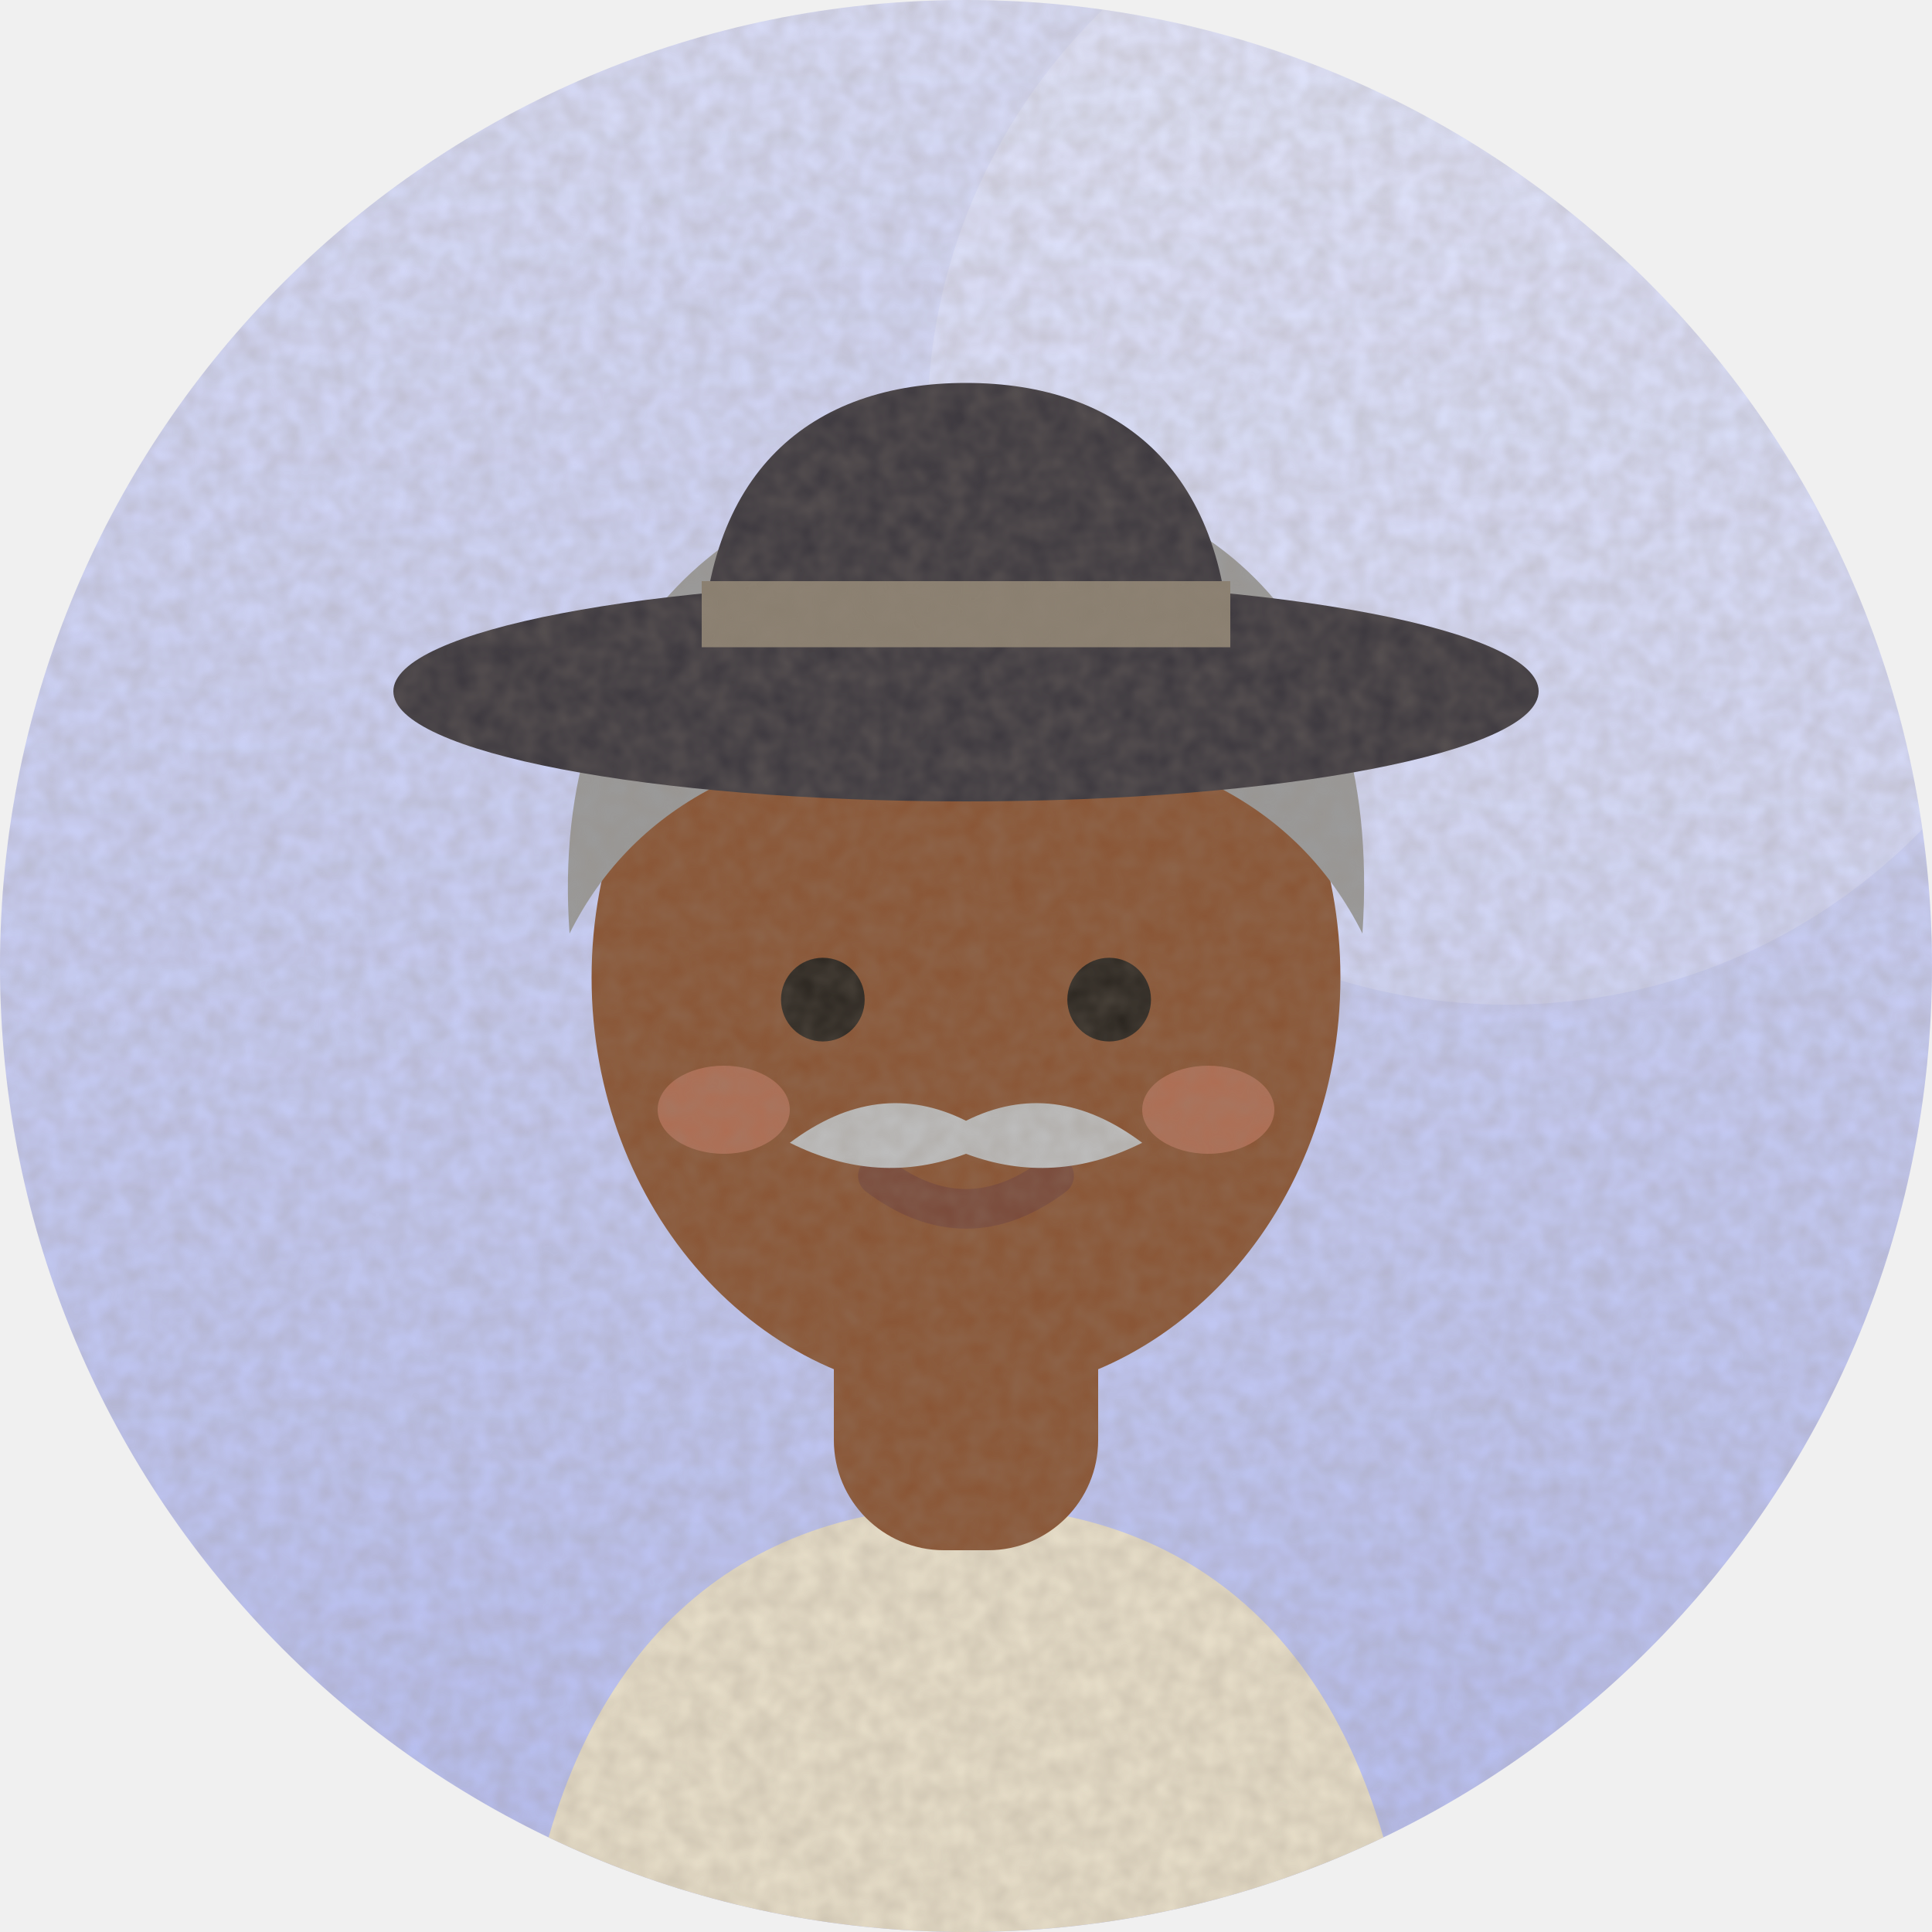
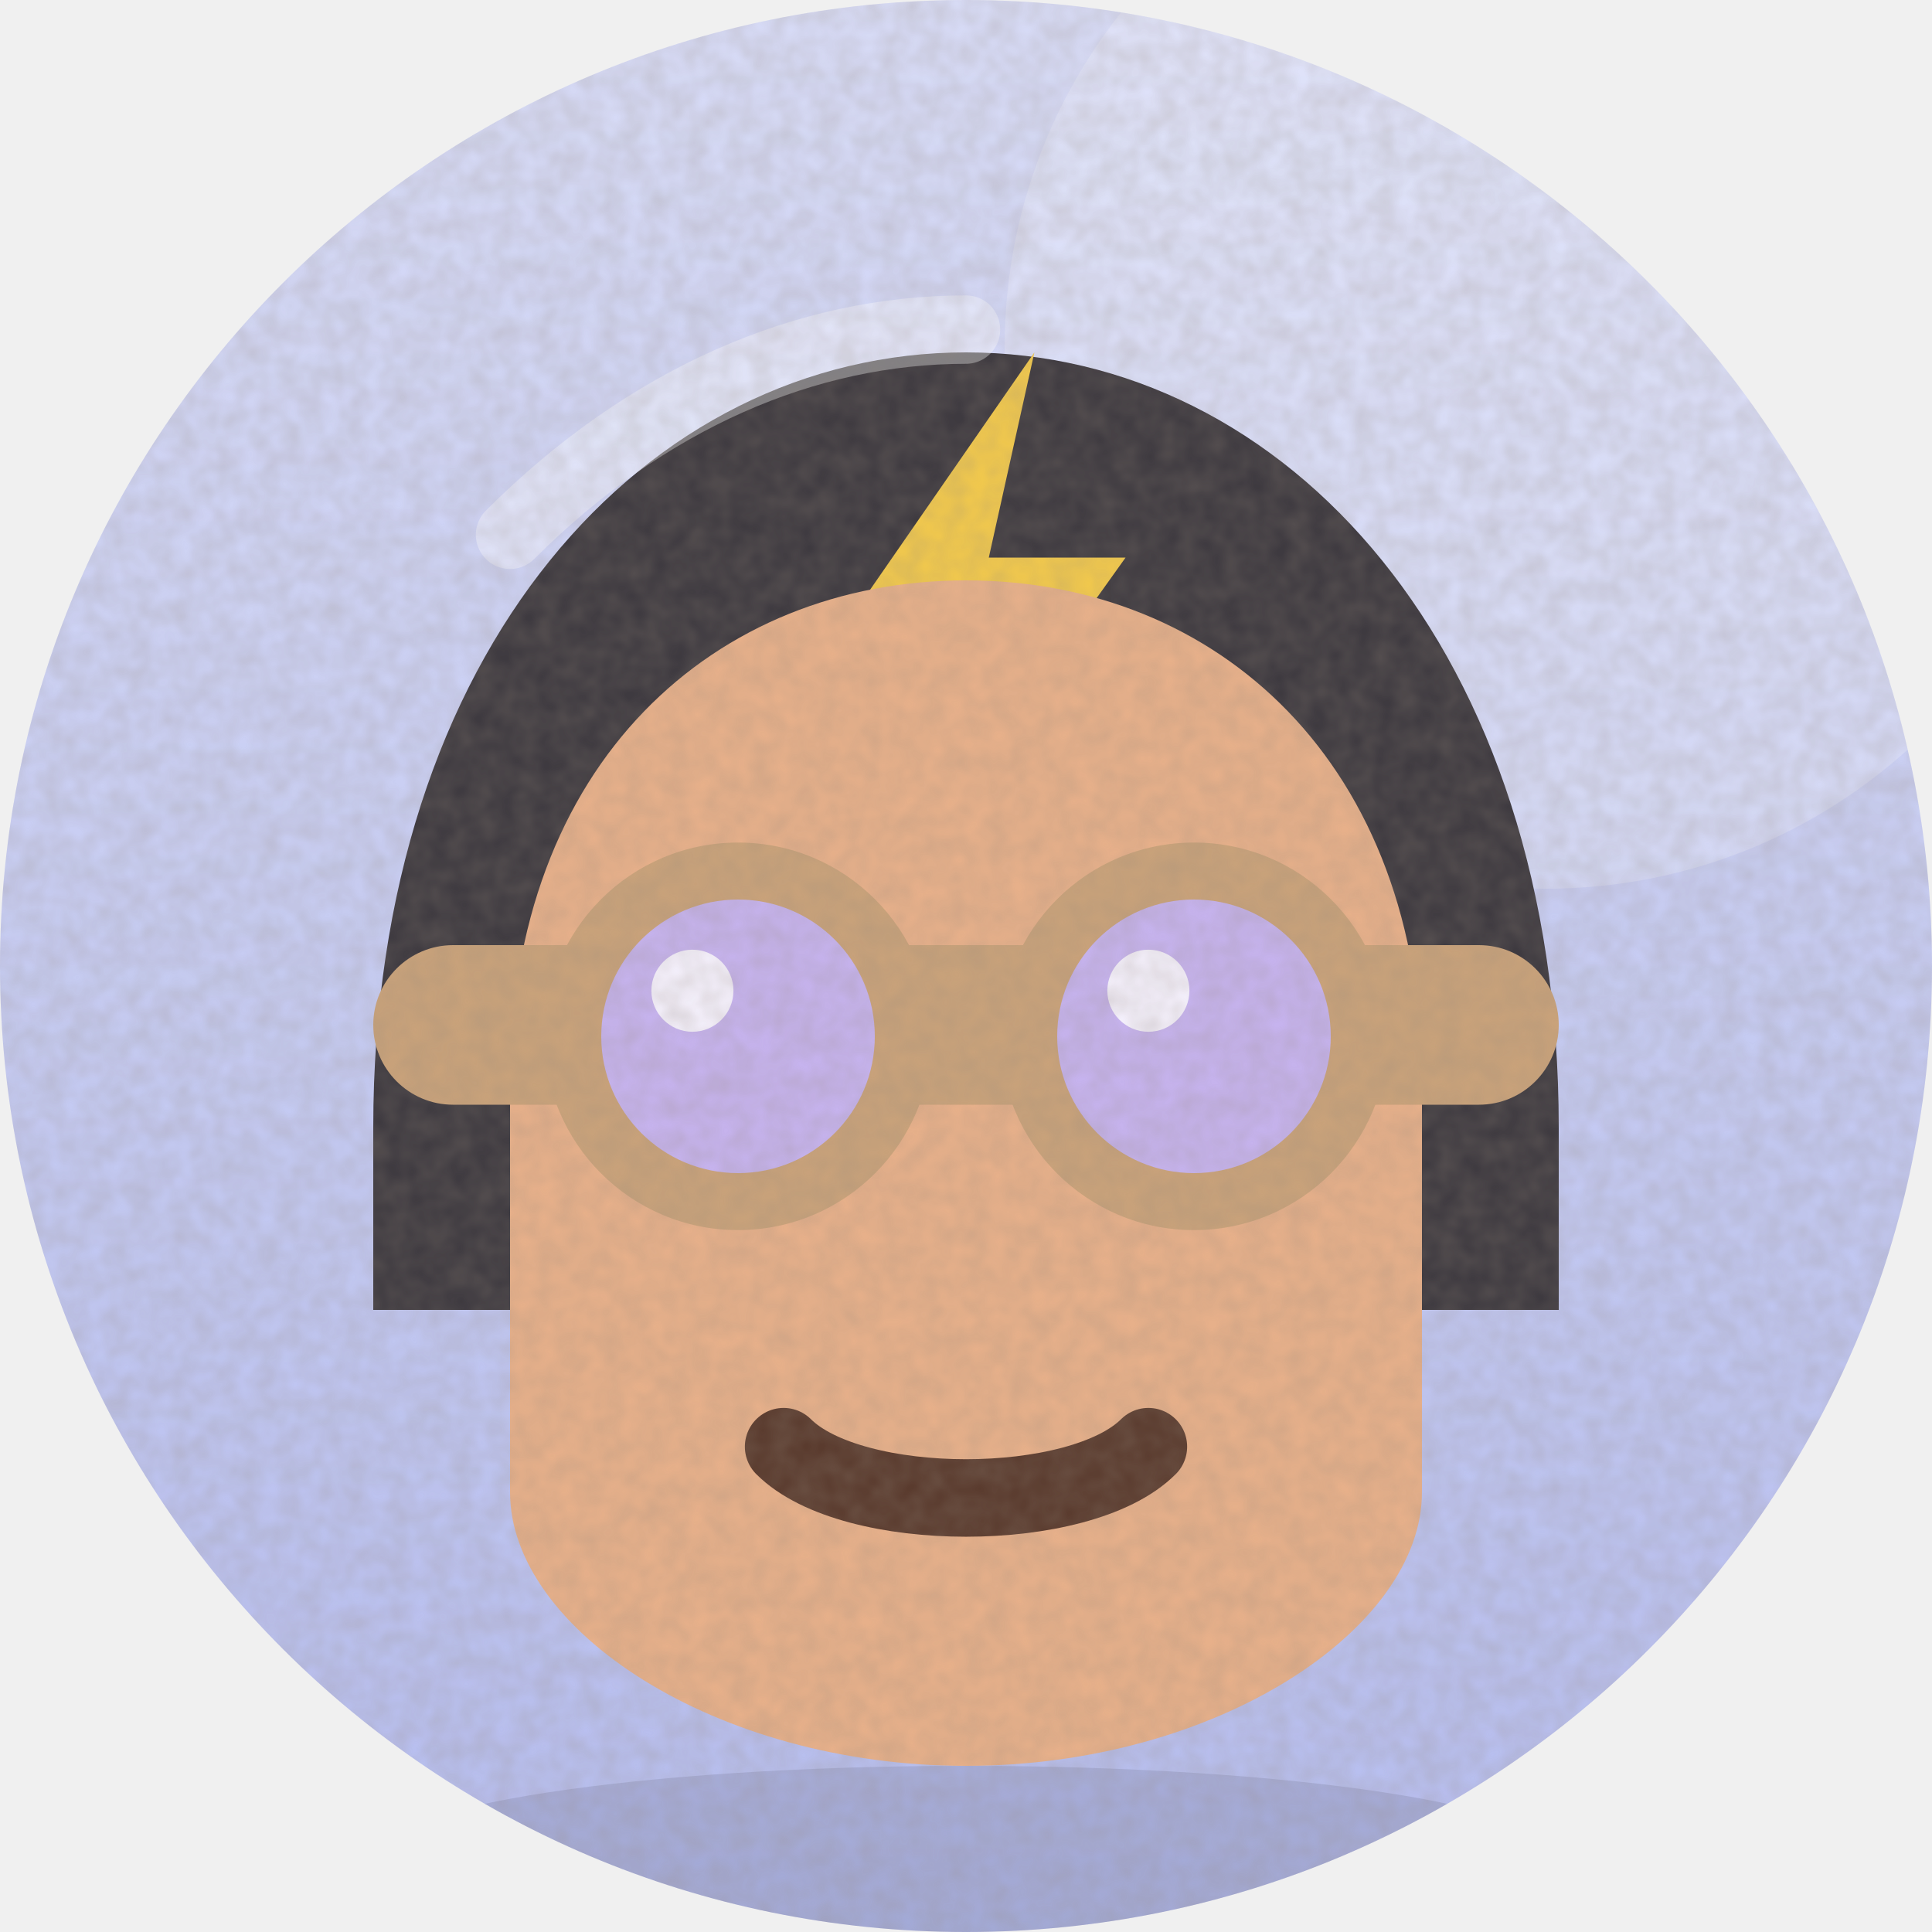
<svg xmlns="http://www.w3.org/2000/svg" viewBox="0 0 100 100">
  <defs>
    <linearGradient id="b10" x1="0" y1="0" x2="0" y2="1">
      <stop offset="0" stop-color="#D8DCF7" />
      <stop offset="1" stop-color="#B5BCEE" />
    </linearGradient>
    <clipPath id="c10">
      <circle cx="50" cy="50" r="50" />
    </clipPath>
    <filter id="g11" x="0" y="0" width="100%" height="100%">
      <feTurbulence type="fractalNoise" baseFrequency=".9" numOctaves="2" seed="11" />
-       <feColorMatrix values="0 0 0 0 .3  0 0 0 0 .25  0 0 0 0 .2  0 0 0 .35 -.05" />
+       <feColorMatrix values="0 0 0 0 .3  0 0 0 0 .25  0 0 0 0 .2  0 0 0 .32 -.05" />
      <feComposite in2="SourceGraphic" operator="in" />
    </filter>
  </defs>
  <g clip-path="url(#c10)">
    <rect width="100" height="100" fill="url(#b10)" />
-     <circle cx="78" cy="22" r="30" fill="#fff" opacity=".18" />
-     <g transform="translate(50 62) scale(1.14) translate(-50 -58)">
-       <path d="M30 92c2-14 10-20 20-20s18 6 20 20" fill="#E6DDC8" />
-       <rect x="44" y="60" width="12" height="14" rx="5" fill="#8A5636" />
-       <ellipse cx="50" cy="48" rx="17" ry="19" fill="#8A5636" />
-       <circle cx="43.5" cy="49" r="1.9" fill="#2B2620" />
-       <circle cx="56.5" cy="49" r="1.9" fill="#2B2620" />
-       <path d="M46 57q4 3 8 0" stroke="#7A4A3A" stroke-width="1.8" fill="none" stroke-linecap="round" />
-       <ellipse cx="39" cy="54" rx="3" ry="2" fill="#F29C8C" opacity=".35" />
-       <ellipse cx="61" cy="54" rx="3" ry="2" fill="#F29C8C" opacity=".35" />
-       <path d="M32 46c-1-14 8-21 18-21s19 6 18 21c-3-6-9-9-18-9s-15 3-18 9z" fill="#9A9A9A" />
-       <path d="M42 55.5q4-3 8-1q4-2 8 1q-4 2-8 0.5q-4 1.5-8-0.5z" fill="#BDBDBD" />
-       <ellipse cx="50" cy="35" rx="26" ry="5" fill="#3E3A40" />
-       <path d="M38 34c0-9 5-13 12-13s12 4 12 13z" fill="#3E3A40" />
-       <rect x="38" y="30" width="24" height="3" fill="#8A7F70" />
+     <circle cx="80" cy="18" r="28" fill="#fff" opacity=".2" />
+     <g transform="translate(50 56) scale(1.18) translate(-50 -54)">
+       <ellipse cx="50" cy="88" rx="26" ry="4" fill="#000" opacity=".1" />
+       <path d="M24 56c0-21 12-34 26-34s26 13 26 34v8H24z" fill="#3E3A40" />
+       <path d="M53 22l-9 13h6l-3 10 10-14h-6z" fill="#F2C94C" />
+       <path d="M30 54c0-14 9-22 20-22s20 8 20 22v18c0 6-9 12-20 12s-20-6-20-12z" fill="#E7B08A" />
+       <rect x="24" y="48" width="52" height="7" rx="3.5" fill="#C9A27A" />
+       <circle cx="40" cy="52" r="8.5" fill="#C9A27A" />
+       <circle cx="60" cy="52" r="8.5" fill="#C9A27A" />
+       <circle cx="40" cy="52" r="6" fill="#C6B3EE" />
+       <circle cx="60" cy="52" r="6" fill="#C6B3EE" />
+       <circle cx="38" cy="50" r="1.8" fill="#fff" opacity=".8" />
+       <circle cx="58" cy="50" r="1.8" fill="#fff" opacity=".8" />
+       <path d="M42 70c3 3 13 3 16 0" stroke="#5A3B2E" stroke-width="3.4" stroke-linecap="round" fill="none" />
+       <path d="M30 30c6-6 13-9 20-9" stroke="#fff" stroke-width="3" opacity=".35" stroke-linecap="round" fill="none" />
    </g>
    <rect width="100" height="100" fill="#fff" filter="url(#g11)" />
  </g>
</svg>
